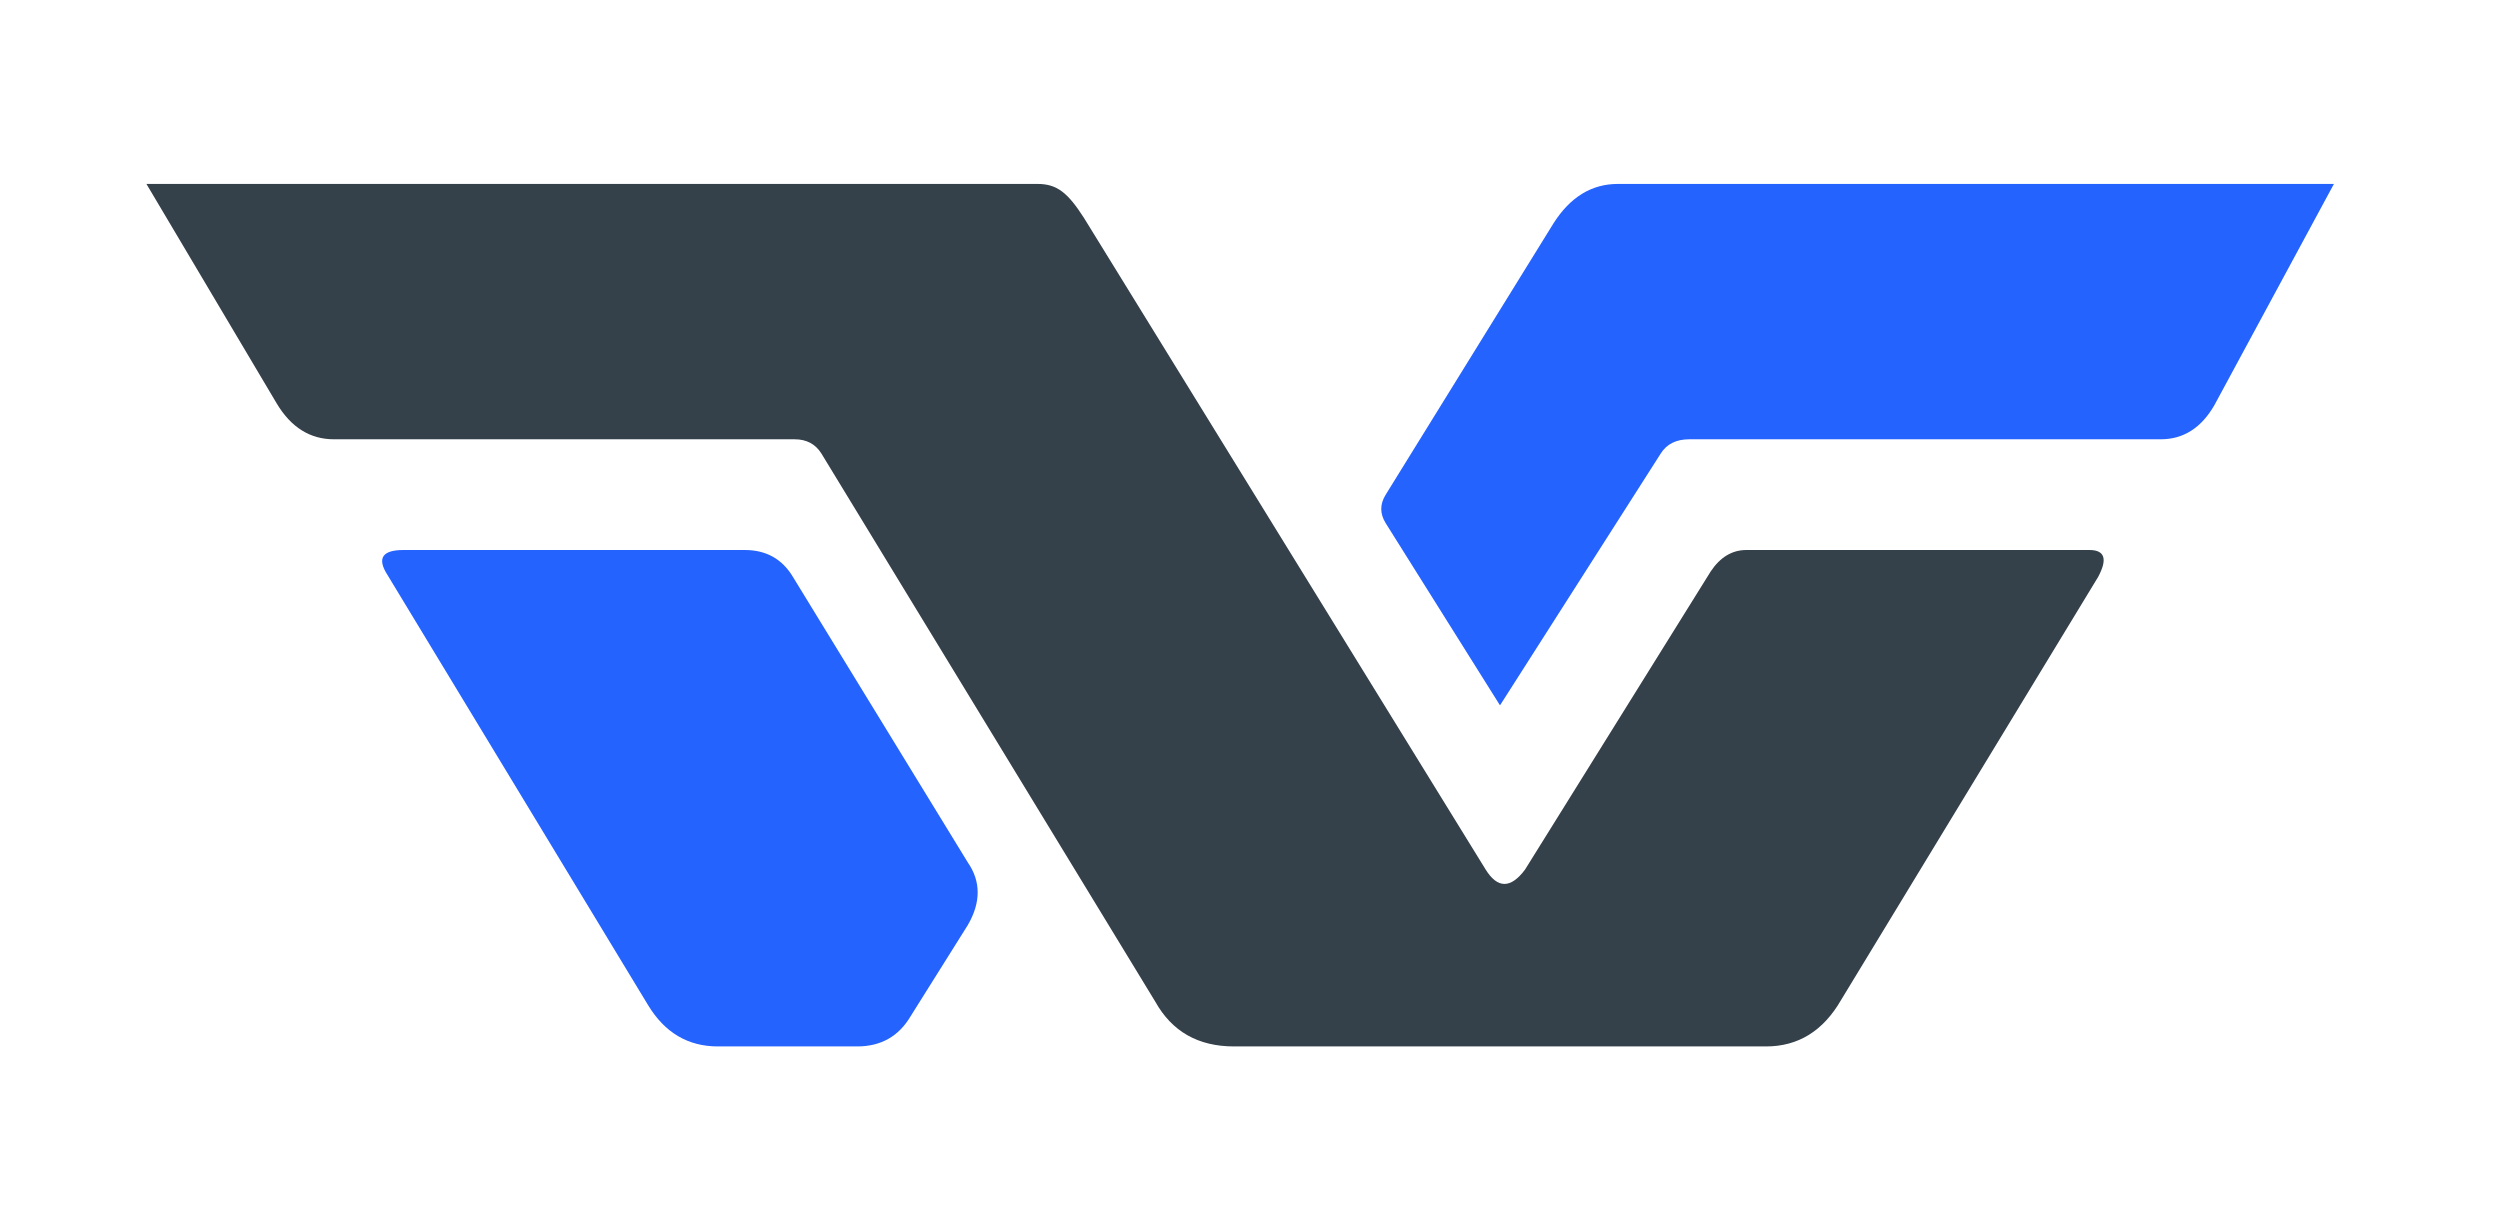
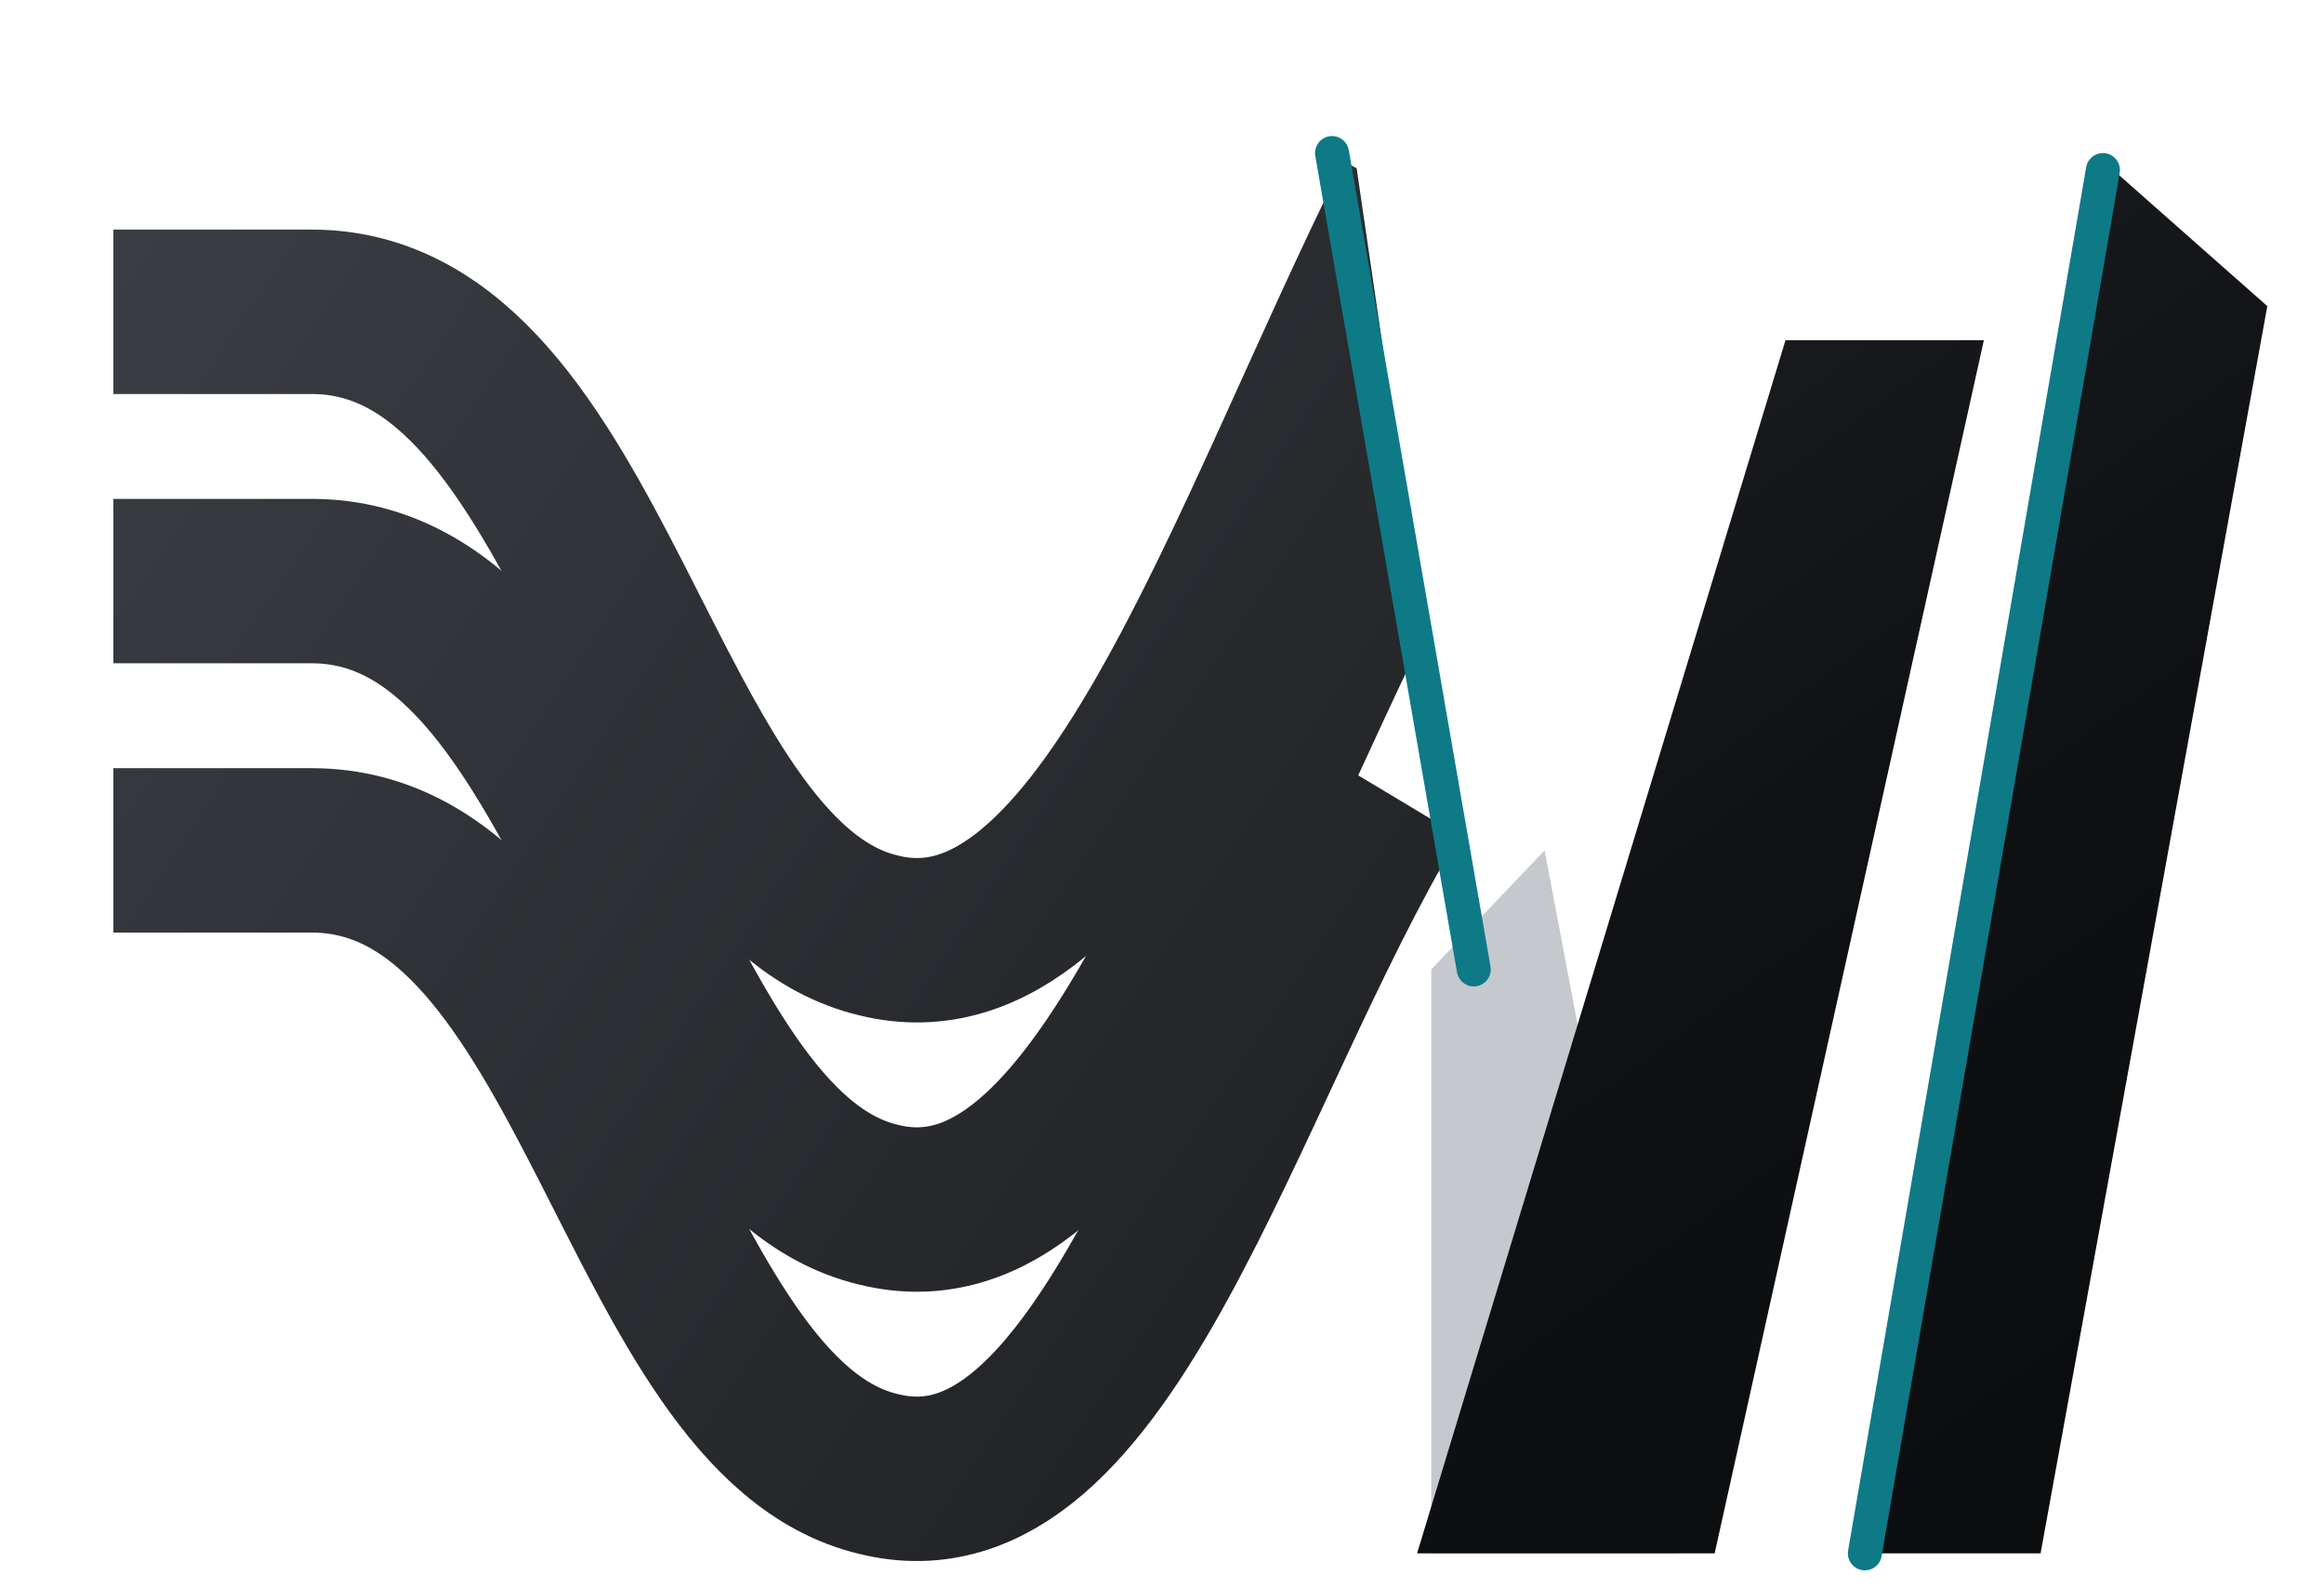
- <svg xmlns="http://www.w3.org/2000/svg" width="100%" height="100%" viewBox="0 0 350 170" role="img" aria-labelledby="title description">
-   <g transform="translate(10, 10)">
-     <path id="shared-path" fill="#34404A" d="M 10.5,15.75 H 135.25 C 138,15.75 139.5,17 141.75,20.5 L 198,111.75 Q 200.5,115.75 203.5,111.75 L 229.5,70 Q 231.5,67 234.5,67 H 282.5 Q 285.75,67 283.75,70.75 L 247.75,130 Q 244,136.5 237.25,136.5 H 162.75 Q 155.25,136.5 151.75,130.25 L 105,53.5 Q 103.75,51.5 101.25,51.5 H 36.75 Q 31.75,51.5 28.75,46.5 Z" />
-     <path id="upper-path" fill="#2563FF" d="M 316.75,15.75 H 216.5 Q 211,15.75 207.5,21.25 L 184,59.25 Q 182.75,61.25 184,63.25 L 200,88.75 L 222.5,53.5 Q 223.75,51.5 226.5,51.5 H 292.5 Q 297.25,51.5 300,46.75 Z" />
-     <path id="lower-path" fill="#2563FF" d="M 46.5,67 H 94.25 Q 98.75,67 101,70.75 L 125.5,110.75 Q 128.25,114.75 125.5,119.5 L 117.5,132.25 Q 115,136.5 110,136.5 H 90.5 Q 84.25,136.5 80.75,130.75 L 44.25,70.5 Q 42,67 46.5,67 Z" />
+ <svg xmlns="http://www.w3.org/2000/svg" viewBox="0 0 820 560" role="img" aria-labelledby="title desc">
+   <defs>
+     <linearGradient id="lightSilver" x1="60" y1="60" x2="780" y2="540" gradientUnits="userSpaceOnUse">
+       <stop offset="0" stop-color="#3A3D42" />
+       <stop offset="0.5" stop-color="#26282C" />
+       <stop offset="1" stop-color="#141518" />
+     </linearGradient>
+     <linearGradient id="lightBlade" x1="500" y1="60" x2="860" y2="548" gradientUnits="userSpaceOnUse">
+       <stop offset="0" stop-color="#202124" />
+       <stop offset="0.45" stop-color="#101114" />
+       <stop offset="1" stop-color="#0A0B0D" />
+     </linearGradient>
+     <clipPath id="lightPeak">
+       <path d="M 0 0 H 470 L 520 342 V 560 H 0 Z" />
+     </clipPath>
+   </defs>
+   <g clip-path="url(#lightPeak)" fill="none" stroke="url(#lightSilver)" stroke-width="58" stroke-linecap="butt">
+     <path d="M 40 110 H 110 C 210 110 225 310 310 330 C 390 350 440 190 500 70" />
+     <path d="M 40 205 H 110 C 210 205 225 405 310 425 C 390 445 435 285 495 175" />
+     <path d="M 40 300 H 110 C 210 300 225 500 310 520 C 390 540 430 380 490 280" />
  </g>
+   <path fill="#C5C9CE" d="M 505 342 L 545 300 L 592 548 L 505 548 Z" />
+   <path fill="url(#lightBlade)" d="M 500 548 L 630 120 L 700 120 L 605 548 Z" />
+   <path fill="url(#lightBlade)" d="M 655 548 L 740 55 L 800 108 L 720 548 Z" />
+   <path d="M 470 54 L 520 342" fill="none" stroke="#0E7A86" stroke-width="12" stroke-linecap="round" />
+   <path d="M 742 60 L 658 548" fill="none" stroke="#0E7A86" stroke-width="12" stroke-linecap="round" />
</svg>
